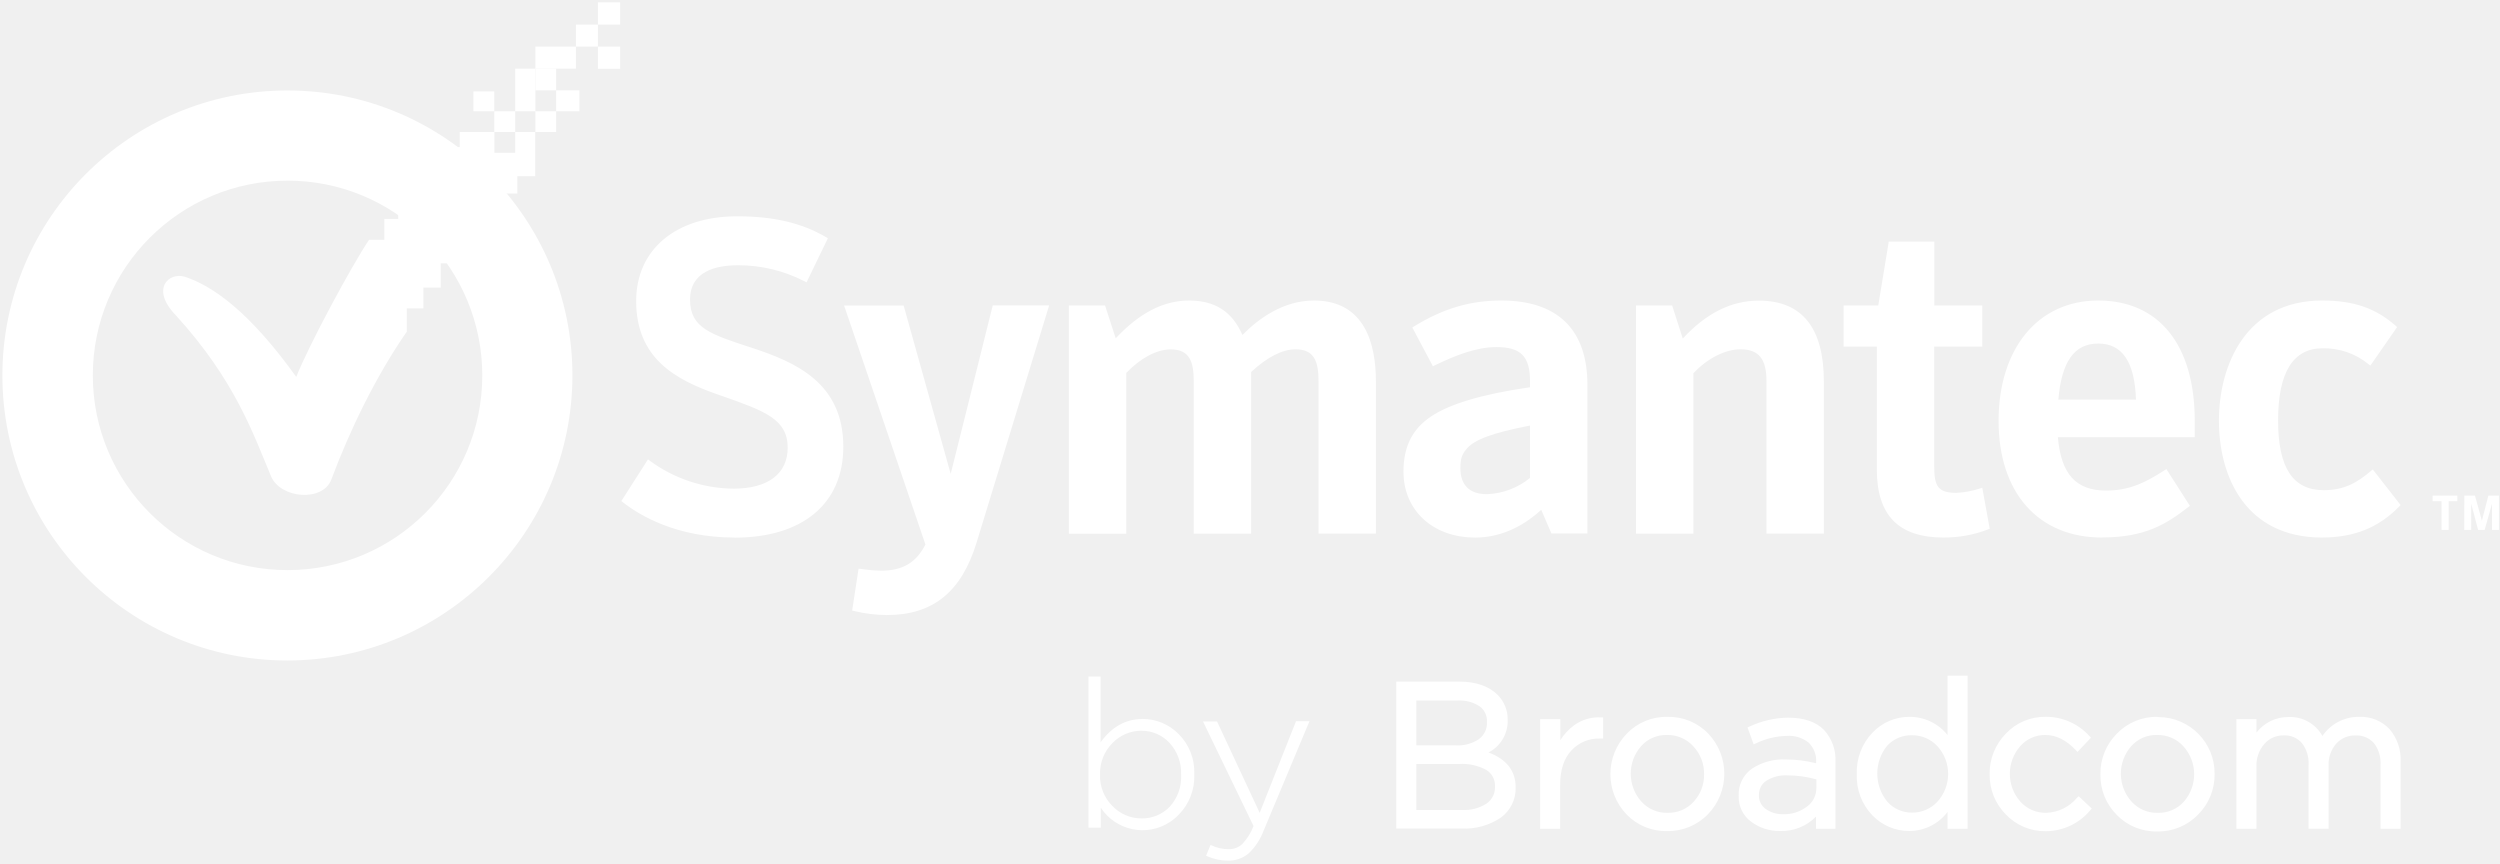
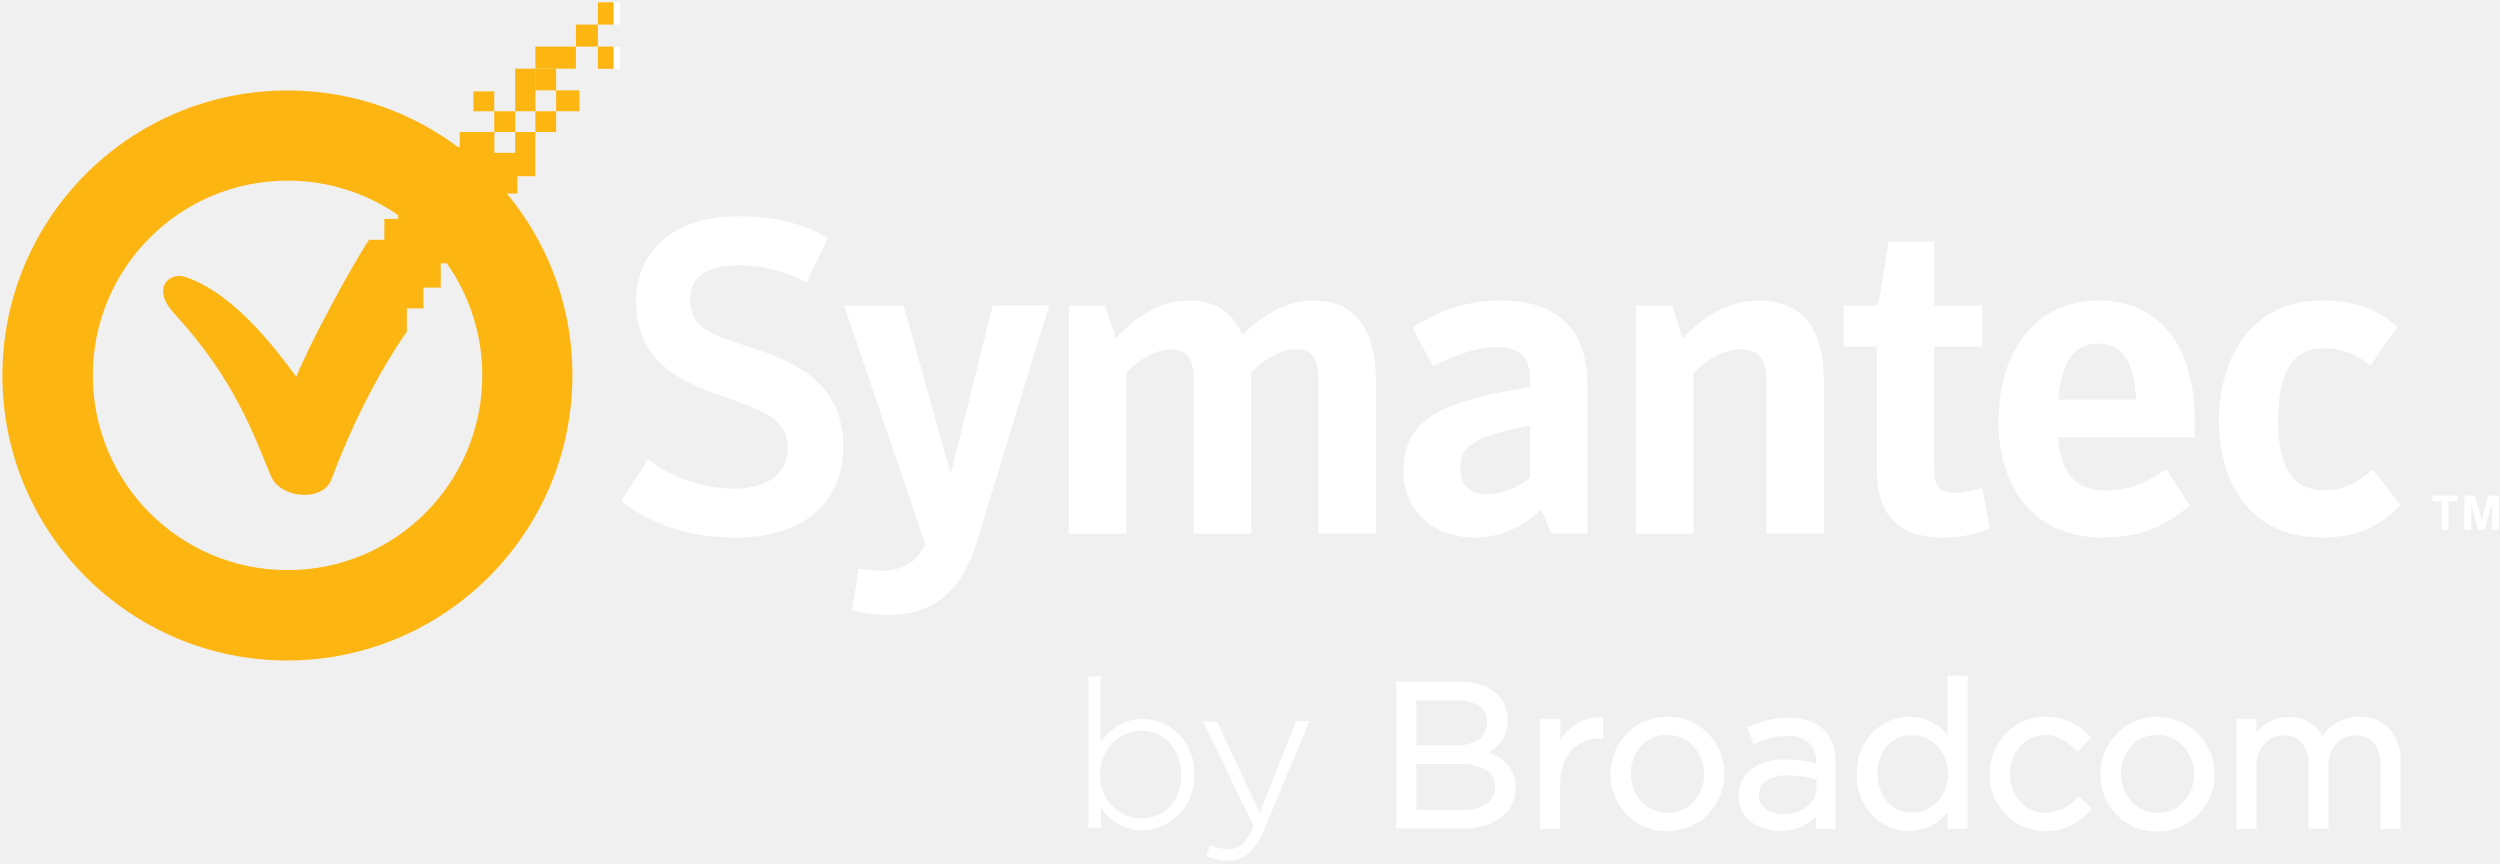
<svg xmlns="http://www.w3.org/2000/svg" viewBox="0 0 721 249">
-   <g fill="#FFF">
-     <path d="M211.83 155.03c-16.67 0-27.29-6.35-32.13-10.13l-.51-.39.34-.53 6.95-10.87.4-.63.6.45a41.3 41.3 0 0 0 24.09 8c9.92 0 15.6-4.31 15.6-11.81 0-8.25-6.69-10.61-18.82-14.88l-1.43-.5c-12.18-4.24-23.45-10.43-23.45-26.93 0-14.85 11.43-24.43 29.11-24.43 10.48 0 18.63 1.91 25.62 6l.56.33-.28.58-5.56 11.49-.31.65-.64-.33a41.6 41.6 0 0 0-19.13-4.6c-6.31 0-13.83 1.72-13.83 9.91s5.92 10 17.71 13.86c12.81 4.18 26.49 10.18 26.49 28.58 0 16.41-11.73 26.21-31.38 26.21zm43.94 22.35c-3.16-.02-6.3-.4-9.37-1.15l-.64-.14.1-.65 1.65-10.77.1-.67.67.08 1.07.14c1.58.23 3.18.35 4.78.37 6.17 0 10.12-2.34 12.76-7.56l-23.14-68-.32-.92h17.17l.15.51 13.43 48.05 12-48.06.13-.53h16.26l-.27.9-20.6 67.32c-4.36 14.39-12.6 21.08-25.93 21.08m141.04-23.49h-16.55v-44c0-5.49-1.13-9.15-6.62-9.15-3.79 0-8.22 2.26-12.82 6.55v46.62h-16.55v-44c0-5.49-1.13-9.15-6.63-9.15-4 0-8.69 2.47-12.82 6.79v46.38h-16.55V88.09h10.42l.16.48 2.92 9c6.85-7.33 13.79-10.9 21.17-10.9 9.38 0 13.21 5.11 15.38 9.93 4.63-4.7 11.76-9.93 20.62-9.93 14.77 0 17.87 12.67 17.87 23.3zm28.6 1.14c-12.16 0-20.65-7.82-20.65-19 0-7.2 2.51-12.24 7.88-15.87s14.6-6.44 28.62-8.48v-1.67c0-7.22-2.62-9.91-9.66-9.91-6 0-12.1 2.52-17.76 5.24l-.6.29-.31-.6-5.31-10-.31-.58.56-.35c8.33-5.11 16.07-7.43 25.12-7.43 16.24 0 24.82 8.4 24.82 24.31v42.88h-10.38l-.18-.43-2.76-6.39c-4.13 3.78-10.6 8-19.08 8zm15.85-32.3c-10.83 2.1-16.17 4.08-18.33 6.78-1.34 1.55-1.75 2.84-1.75 5.5 0 4.91 2.64 7.51 7.64 7.51 4.55-.16 8.92-1.81 12.44-4.69zM526 153.89h-16.55v-44c0-6.41-2.25-9.15-7.5-9.15-4.42 0-9.6 2.65-13.58 6.91v46.26h-16.55V88.09h10.42l.16.48 2.91 9.07c6.82-7.36 14-10.94 21.93-10.94 12.45 0 18.76 7.84 18.76 23.3zm34.54 1.14c-13 0-19.26-6.42-19.26-19.65V99.96h-9.59V88.09h10l2.94-17.86.06-.56h13.17v18.42h13.83v11.87h-13.86v34.54c0 5.64 1 7.64 6.38 7.64 2.29-.11 4.56-.53 6.74-1.24l.74-.23.14.77 1.9 10.48.1.57-.53.21a34.8 34.8 0 0 1-12.77 2.32h.01zm45.72 0c-18.42 0-29.87-12.9-29.87-33.66s11.3-34.7 28.74-34.7 27.84 12.68 27.84 34.79v4.62h-39.48c.91 10.64 5.21 15.4 13.91 15.4 7.11 0 11.82-2.64 16.8-5.82l.59-.38.37.59 6.06 9.47.35.54-.5.39c-6.17 4.77-12.29 8.73-24.81 8.73zm-12.63-39.79h22.39c-.38-10.87-3.94-16.16-10.89-16.16s-10.58 5.29-11.5 16.16m76.06 39.79c-21.94 0-29.75-17.39-29.75-33.66-.03-15.99 7.75-34.7 29.75-34.7 9.06 0 15.38 2.16 21.17 7.24l.47.41-.36.52-6.94 10-.42.58-.58-.43a20.16 20.16 0 0 0-13.21-4.54c-8.51 0-12.82 7-12.82 20.78s4.32 20.14 13.19 20.14c5.86 0 9.67-2.2 13.56-5.52l.56-.47.45.58 7.2 9.22.37.48-.42.44c-5.94 6.08-13 8.92-22.22 8.92zM82.9 190.49C37.5 190.49.7 153.7.69 108.3c0-45.4 36.79-82.2 82.19-82.21 45.4 0 82.2 36.79 82.21 82.19-.06 45.38-36.82 82.14-82.19 82.21m0-138.39c-31.02.02-56.15 25.17-56.13 56.19s25.17 56.15 56.19 56.13 56.15-25.17 56.13-56.19c0-14.88-5.92-29.16-16.45-39.68A55.9 55.9 0 0 0 82.9 52.1m89.54-38.66h6.41v6.4h-6.41zm0-12.77h6.41v6.42h-6.41zM154.4 19.8h5.99v6.26h-5.99zm-11.86 12.29h6.04v5.98h-6.04z" />
-     <path d="M160.39 26.06h6.71v6.03h-6.71zm-23.86.3h6.01v5.73h-6.01zm17.87 5.73h5.99v5.98h-5.99zm11.7-25h6.34v6.35h-6.34zm-11.7 6.35h11.69v6.36H154.4zm-5.82 6.36h5.83v12.29h-5.83zm0 18.27v6h-6v-6h-10v4.35h-5.37v5.36h6v6h-6v-6h-6.37v9.37h-6v6h-4v6h-4.4c-4.94 7.34-17.31 30.22-21 39.55-13.48-18.77-24-26.21-32.19-28.9-4.55-1.35-9.93 3.5-2.55 11.12 17 18.65 22.31 34.1 27.46 46.43 2.73 6.49 15 7.5 17.42.89 5.22-14 12.79-29.7 21.75-42.61v-6.69h4.78v-6h5v-7h6V69.2h-6.08v-6.13h6.08v6.13h5.95v-6.07h4.78v-7.31h5.36v-5h5.16V38.07zm180.88 169.29c-4.78 0-8.83 2.26-12.05 6.72v-18.97h-3.5v43.58h3.56v-5.75c4.37 6.65 13.3 8.49 19.95 4.12.91-.6 1.75-1.3 2.5-2.08 3.06-3.08 4.69-7.3 4.51-11.64v-.12c.17-4.3-1.46-8.48-4.51-11.52-2.75-2.8-6.52-4.38-10.45-4.36v.02zm-.29 3.39c3.07-.03 6.02 1.23 8.11 3.49 2.28 2.48 3.49 5.77 3.35 9.14v.12c.17 3.36-1 6.65-3.26 9.14a11 11 0 0 1-8.2 3.39c-3.15 0-6.16-1.29-8.34-3.57-2.4-2.39-3.7-5.67-3.58-9.05v-.12c-.09-3.36 1.2-6.61 3.58-8.99 2.18-2.28 5.19-3.56 8.34-3.56zm34.13 23.69-12.22-26.18-.08-.18h-4.05l14.57 30.15c-.73 1.92-1.83 3.67-3.23 5.17a5.49 5.49 0 0 1-3.88 1.5c-1.72.02-3.43-.35-4.99-1.09l-.3-.14-1.29 3.13.28.12c1.91.85 3.97 1.29 6.06 1.29 2.14.04 4.23-.68 5.88-2.04 1.97-1.86 3.48-4.15 4.41-6.68L377.65 208h-3.88l-10.49 26.45h.02zm65.99-17.43c3.55-1.82 5.7-5.55 5.52-9.53.03-2.63-1-5.16-2.84-7.03-2.59-2.59-6.37-3.88-11.18-3.88h-18.1v42.38h18.86c3.99.19 7.93-.9 11.25-3.12 2.83-2.03 4.45-5.36 4.31-8.84 0-4.65-2.62-8.03-7.81-9.98zm-9.27-2.05h-11.55v-12.93h11.89c2.24-.14 4.47.45 6.36 1.67a5.17 5.17 0 0 1 2.12 4.41v.12a5.74 5.74 0 0 1-2.33 4.94c-1.92 1.28-4.2 1.91-6.5 1.8zm1.64 18.64h-13.19v-13.27h12.42c2.7-.16 5.38.44 7.76 1.72 1.63 1 2.59 2.8 2.51 4.71v.12c.07 1.94-.85 3.77-2.44 4.87-2.1 1.34-4.57 1.99-7.06 1.85M454 209.15a15.7 15.7 0 0 0-4 4.31v-6.06h-5.83v31.62h5.78V226.3c0-4.25 1.09-7.56 3.23-9.86 2.1-2.28 5.09-3.54 8.18-3.44h.98v-6.1h-.59c-2.77-.17-5.51.63-7.76 2.26h.01zm26.9-2.41c-4.43-.1-8.69 1.66-11.75 4.86-6.26 6.49-6.29 16.75-.06 23.27 3.05 3.17 7.3 4.92 11.7 4.81 4.44.09 8.71-1.67 11.79-4.86 6.26-6.49 6.29-16.75.06-23.27a15.8 15.8 0 0 0-11.74-4.81m0 27.68a9.88 9.88 0 0 1-7.54-3.25 12.09 12.09 0 0 1-.08-15.97 9.64 9.64 0 0 1 7.5-3.23 9.93 9.93 0 0 1 7.58 3.27 11.44 11.44 0 0 1 3.09 8.09c.06 2.91-1.01 5.73-2.99 7.87a9.73 9.73 0 0 1-7.56 3.21zm34.92-27.45c-3.91.03-7.77.92-11.31 2.59l-.53.23 1.78 4.89.62-.28c2.8-1.36 5.85-2.1 8.96-2.17 2.27-.16 4.51.54 6.28 1.95a7.23 7.23 0 0 1 2.15 5.7v.25c-2.85-.73-5.77-1.1-8.71-1.1-3.48-.17-6.93.76-9.84 2.68a9.05 9.05 0 0 0-3.78 7.87 8.8 8.8 0 0 0 3.62 7.43c2.41 1.78 5.34 2.71 8.34 2.65 3.88.13 7.63-1.38 10.34-4.16v3.52h5.6v-19.19c.21-3.43-.98-6.79-3.3-9.32-2.31-2.34-5.77-3.53-10.23-3.53zm5.28 25.67a10.73 10.73 0 0 1-6.81 2.18c-1.81.06-3.58-.47-5.06-1.51a4.64 4.64 0 0 1-1.95-4.03c-.05-1.62.73-3.16 2.07-4.07 1.84-1.17 4-1.72 6.18-1.59 2.81 0 5.61.4 8.31 1.15v2.46c.03 2.15-1 4.17-2.74 5.42zm40.57-20.66a13.92 13.92 0 0 0-11.02-5.24 14.54 14.54 0 0 0-10.6 4.53c-3.1 3.21-4.74 7.56-4.54 12.02-.2 4.43 1.45 8.73 4.54 11.91 2.78 2.87 6.61 4.48 10.6 4.46 4.33 0 8.41-2.04 11.02-5.49v4.85h5.78v-44.15h-5.78v17.12zm-2.94 3.19a11.915 11.915 0 0 1 0 16.06 9.8 9.8 0 0 1-7.25 3.13 9.42 9.42 0 0 1-7.1-3.06 12.776 12.776 0 0 1-.09-16.28 9.47 9.47 0 0 1 7.19-2.97 9.8 9.8 0 0 1 7.25 3.13zm40.26 14.92a12.04 12.04 0 0 1-8.83 4.33 9.73 9.73 0 0 1-7.51-3.25 12.11 12.11 0 0 1 0-15.99 9.43 9.43 0 0 1 7.27-3.21c3.06 0 6.01 1.47 8.78 4.4l.45.48 3.88-4.09-.4-.43c-3.21-3.59-7.8-5.63-12.62-5.6-4.36-.08-8.55 1.68-11.53 4.86a16.34 16.34 0 0 0-4.67 11.74c-.06 4.32 1.62 8.48 4.67 11.55 3 3.16 7.18 4.91 11.53 4.84 4.98-.02 9.69-2.25 12.86-6.09l.4-.45-3.78-3.54zm23.27-23.35c-4.43-.1-8.7 1.66-11.77 4.86a16.22 16.22 0 0 0-4.73 11.74 16.06 16.06 0 0 0 4.68 11.64c3.05 3.17 7.3 4.92 11.7 4.81 4.43.09 8.71-1.67 11.79-4.86 3.12-3.11 4.84-7.35 4.76-11.75.08-8.96-7.12-16.29-16.08-16.37h-.35zm0 27.68a9.83 9.83 0 0 1-7.54-3.25c-4.05-4.54-4.09-11.39-.08-15.97a9.64 9.64 0 0 1 7.5-3.23 9.87 9.87 0 0 1 7.56 3.27c4.08 4.52 4.13 11.38.12 15.97a9.73 9.73 0 0 1-7.56 3.21m58.15-27.68a12.61 12.61 0 0 0-10.63 5.52 10.6 10.6 0 0 0-9.83-5.47 11.52 11.52 0 0 0-9.19 4.49v-3.88h-5.78v31.62h5.78v-17.97c-.09-2.36.71-4.67 2.25-6.46a7.13 7.13 0 0 1 5.59-2.5c2-.11 3.94.7 5.26 2.2a9.33 9.33 0 0 1 1.93 6.23v18.49h5.78v-18.1c-.14-2.36.66-4.68 2.21-6.46a7.16 7.16 0 0 1 5.51-2.34c2.01-.12 3.97.68 5.33 2.17a9.44 9.44 0 0 1 1.93 6.37v18.37h5.78v-19.39c.17-3.41-.97-6.76-3.19-9.35a11.3 11.3 0 0 0-8.71-3.54zm21.16-62.19h2.57v8.29h2.05v-8.29h2.5v-1.62h-7.12zm16.08-1.62-1.87 7.23-2-7.23h-3.07l-.02 9.91h2v-7.58l2 7.58h1.88l2.12-7.58v7.58h2v-9.91z" />
-   </g>
+   <defs>
+     <clipPath id="ic">
+       <rect x="0" y="0" width="177" height="249" />
+     </clipPath>
+     <clipPath id="tx">
+       <rect x="177" y="0" width="544" height="249" />
+     </clipPath>
+     <g id="lg">
+       <path d="M211.83 155.03c-16.67 0-27.29-6.35-32.13-10.13l-.51-.39.34-.53 6.95-10.87.4-.63.6.45a41.3 41.3 0 0 0 24.09 8c9.92 0 15.6-4.31 15.6-11.81 0-8.25-6.69-10.61-18.82-14.88l-1.43-.5c-12.18-4.24-23.45-10.43-23.45-26.93 0-14.85 11.43-24.43 29.11-24.43 10.48 0 18.63 1.91 25.62 6l.56.33-.28.58-5.56 11.49-.31.65-.64-.33a41.6 41.6 0 0 0-19.13-4.6c-6.31 0-13.83 1.72-13.83 9.91s5.92 10 17.71 13.86c12.81 4.18 26.49 10.18 26.49 28.58 0 16.41-11.73 26.21-31.38 26.21zm43.94 22.35c-3.16-.02-6.3-.4-9.37-1.15l-.64-.14.1-.65 1.65-10.77.1-.67.67.08 1.07.14c1.58.23 3.18.35 4.78.37 6.17 0 10.12-2.34 12.76-7.56l-23.14-68-.32-.92h17.17l.15.51 13.43 48.05 12-48.06.13-.53h16.26l-.27.9-20.6 67.32c-4.36 14.39-12.6 21.08-25.93 21.08m141.04-23.49h-16.55v-44c0-5.49-1.13-9.15-6.62-9.15-3.79 0-8.22 2.26-12.82 6.55v46.62h-16.55v-44c0-5.49-1.13-9.15-6.63-9.15-4 0-8.69 2.47-12.82 6.79v46.38h-16.55V88.09h10.42l.16.48 2.92 9c6.85-7.33 13.79-10.9 21.17-10.9 9.38 0 13.21 5.11 15.38 9.93 4.63-4.7 11.76-9.93 20.62-9.93 14.77 0 17.87 12.67 17.87 23.3zm28.6 1.14c-12.16 0-20.65-7.82-20.65-19 0-7.2 2.51-12.24 7.88-15.87s14.6-6.44 28.62-8.48v-1.67c0-7.22-2.62-9.91-9.66-9.91-6 0-12.1 2.52-17.76 5.24l-.6.29-.31-.6-5.31-10-.31-.58.56-.35c8.33-5.11 16.07-7.43 25.12-7.43 16.24 0 24.82 8.4 24.82 24.31v42.88h-10.38l-.18-.43-2.76-6.39c-4.13 3.78-10.6 8-19.08 8zm15.85-32.3c-10.83 2.1-16.17 4.08-18.33 6.78-1.34 1.55-1.75 2.84-1.75 5.5 0 4.91 2.64 7.51 7.64 7.51 4.55-.16 8.92-1.81 12.44-4.69zM526 153.89h-16.55v-44c0-6.41-2.25-9.15-7.5-9.15-4.42 0-9.6 2.65-13.58 6.91v46.26h-16.55V88.09h10.42l.16.48 2.91 9.07c6.82-7.36 14-10.94 21.93-10.94 12.45 0 18.76 7.84 18.76 23.3zm34.54 1.14c-13 0-19.26-6.42-19.26-19.65V99.96h-9.59V88.09h10l2.94-17.86.06-.56h13.17v18.42h13.83v11.87h-13.86v34.54c0 5.64 1 7.64 6.38 7.64 2.29-.11 4.56-.53 6.74-1.24l.74-.23.14.77 1.9 10.48.1.57-.53.21a34.8 34.8 0 0 1-12.77 2.32h.01zm45.72 0c-18.42 0-29.87-12.9-29.87-33.66s11.3-34.7 28.74-34.7 27.84 12.68 27.84 34.79v4.62h-39.48c.91 10.64 5.21 15.4 13.91 15.4 7.11 0 11.82-2.64 16.8-5.82l.59-.38.37.59 6.06 9.47.35.54-.5.39c-6.17 4.77-12.29 8.73-24.81 8.73zm-12.63-39.79h22.39c-.38-10.87-3.94-16.16-10.89-16.16s-10.58 5.29-11.5 16.16m76.06 39.79c-21.94 0-29.75-17.39-29.75-33.66-.03-15.99 7.75-34.7 29.75-34.7 9.06 0 15.38 2.16 21.17 7.24l.47.41-.36.52-6.94 10-.42.58-.58-.43a20.16 20.16 0 0 0-13.21-4.54c-8.51 0-12.82 7-12.82 20.78s4.32 20.14 13.19 20.14c5.86 0 9.67-2.2 13.56-5.52l.56-.47.45.58 7.2 9.22.37.48-.42.44c-5.94 6.08-13 8.92-22.22 8.92zM82.9 190.49C37.5 190.49.7 153.7.69 108.3c0-45.4 36.79-82.2 82.19-82.21 45.4 0 82.2 36.79 82.21 82.19-.06 45.38-36.82 82.14-82.19 82.21m0-138.39c-31.02.02-56.15 25.17-56.13 56.19s25.17 56.15 56.19 56.13 56.15-25.17 56.13-56.19c0-14.88-5.92-29.16-16.45-39.68A55.9 55.9 0 0 0 82.9 52.1m89.54-38.66h6.41v6.4h-6.41zm0-12.77h6.41v6.42h-6.41zM154.4 19.8h5.99v6.26h-5.99zm-11.86 12.29h6.04v5.98h-6.04z" />
+       <path d="M160.39 26.06h6.71v6.03h-6.71zm-23.86.3h6.01v5.73h-6.01zm17.87 5.73h5.99v5.98h-5.99zm11.7-25h6.34v6.35h-6.34zm-11.7 6.35h11.69v6.36H154.4zm-5.82 6.36h5.83v12.29h-5.83zm0 18.27v6h-6v-6h-10v4.35h-5.37v5.36h6v6h-6v-6h-6.37v9.37h-6v6h-4v6h-4.4c-4.94 7.34-17.31 30.22-21 39.55-13.48-18.77-24-26.21-32.19-28.9-4.55-1.35-9.93 3.5-2.55 11.12 17 18.65 22.31 34.1 27.46 46.43 2.73 6.49 15 7.5 17.42.89 5.22-14 12.79-29.7 21.75-42.61v-6.69h4.78v-6h5v-7h6V69.2h-6.08v-6.13h6.08v6.13h5.95v-6.07h4.78v-7.31h5.36v-5h5.16V38.07zm180.88 169.29c-4.78 0-8.83 2.26-12.05 6.72v-18.97h-3.5v43.58h3.56v-5.75c4.37 6.65 13.3 8.49 19.95 4.12.91-.6 1.75-1.3 2.5-2.08 3.06-3.08 4.69-7.3 4.51-11.64v-.12c.17-4.3-1.46-8.48-4.51-11.52-2.75-2.8-6.52-4.38-10.45-4.36v.02zm-.29 3.39c3.07-.03 6.02 1.23 8.11 3.49 2.28 2.48 3.49 5.77 3.35 9.14v.12c.17 3.36-1 6.65-3.26 9.14a11 11 0 0 1-8.2 3.39c-3.15 0-6.16-1.29-8.34-3.57-2.4-2.39-3.7-5.67-3.58-9.05v-.12c-.09-3.36 1.2-6.61 3.58-8.99 2.18-2.28 5.19-3.56 8.34-3.56zm34.13 23.69-12.22-26.18-.08-.18h-4.05l14.57 30.15c-.73 1.92-1.83 3.67-3.23 5.17a5.49 5.49 0 0 1-3.88 1.5c-1.72.02-3.43-.35-4.99-1.09l-.3-.14-1.29 3.13.28.12c1.91.85 3.97 1.29 6.06 1.29 2.14.04 4.23-.68 5.88-2.04 1.97-1.86 3.48-4.15 4.41-6.68L377.65 208h-3.88l-10.49 26.45h.02zm65.99-17.43c3.55-1.82 5.7-5.55 5.52-9.53.03-2.63-1-5.16-2.84-7.03-2.59-2.59-6.37-3.88-11.18-3.88h-18.1v42.38h18.86c3.99.19 7.93-.9 11.25-3.12 2.83-2.03 4.45-5.36 4.31-8.84 0-4.65-2.62-8.03-7.81-9.98zm-9.27-2.05h-11.55v-12.93h11.89c2.24-.14 4.47.45 6.36 1.67a5.17 5.17 0 0 1 2.12 4.41v.12a5.74 5.74 0 0 1-2.33 4.94c-1.92 1.28-4.2 1.91-6.5 1.8zm1.64 18.64h-13.19v-13.27h12.42c2.7-.16 5.38.44 7.76 1.72 1.63 1 2.59 2.8 2.51 4.71v.12c.07 1.94-.85 3.77-2.44 4.87-2.1 1.34-4.57 1.99-7.06 1.85M454 209.15a15.7 15.7 0 0 0-4 4.31v-6.06h-5.83v31.62h5.78V226.3c0-4.25 1.09-7.56 3.23-9.86 2.1-2.28 5.09-3.54 8.18-3.44h.98v-6.1h-.59c-2.77-.17-5.51.63-7.76 2.26h.01zm26.9-2.41c-4.43-.1-8.69 1.66-11.75 4.86-6.26 6.49-6.29 16.75-.06 23.27 3.05 3.17 7.3 4.92 11.7 4.81 4.44.09 8.71-1.67 11.79-4.86 6.26-6.49 6.29-16.75.06-23.27a15.8 15.8 0 0 0-11.74-4.81m0 27.68a9.88 9.88 0 0 1-7.54-3.25 12.09 12.09 0 0 1-.08-15.97 9.64 9.64 0 0 1 7.5-3.23 9.93 9.93 0 0 1 7.58 3.27 11.44 11.44 0 0 1 3.09 8.09c.06 2.91-1.01 5.73-2.99 7.87a9.73 9.73 0 0 1-7.56 3.21zm34.92-27.45c-3.91.03-7.77.92-11.31 2.59l-.53.23 1.78 4.89.62-.28c2.8-1.36 5.85-2.1 8.96-2.17 2.27-.16 4.51.54 6.28 1.95a7.23 7.23 0 0 1 2.15 5.7v.25c-2.85-.73-5.77-1.1-8.71-1.1-3.48-.17-6.93.76-9.84 2.68a9.05 9.05 0 0 0-3.78 7.87 8.8 8.8 0 0 0 3.62 7.43c2.41 1.78 5.34 2.71 8.34 2.65 3.88.13 7.63-1.38 10.34-4.16v3.52h5.6v-19.19c.21-3.43-.98-6.79-3.3-9.32-2.31-2.34-5.77-3.53-10.23-3.53zm5.28 25.67a10.73 10.73 0 0 1-6.81 2.18c-1.81.06-3.58-.47-5.06-1.51a4.64 4.64 0 0 1-1.95-4.03c-.05-1.62.73-3.16 2.07-4.07 1.84-1.17 4-1.72 6.18-1.59 2.81 0 5.61.4 8.31 1.15v2.46c.03 2.15-1 4.17-2.74 5.42zm40.57-20.66a13.92 13.92 0 0 0-11.02-5.24 14.54 14.54 0 0 0-10.6 4.53c-3.1 3.21-4.74 7.56-4.54 12.02-.2 4.43 1.45 8.73 4.54 11.91 2.78 2.87 6.61 4.48 10.6 4.46 4.33 0 8.41-2.04 11.02-5.49v4.85h5.78v-44.15h-5.78v17.12zm-2.94 3.19a11.915 11.915 0 0 1 0 16.06 9.8 9.8 0 0 1-7.25 3.13 9.42 9.42 0 0 1-7.1-3.06 12.776 12.776 0 0 1-.09-16.28 9.47 9.47 0 0 1 7.19-2.97 9.8 9.8 0 0 1 7.25 3.13zm40.26 14.92a12.04 12.04 0 0 1-8.83 4.33 9.73 9.73 0 0 1-7.51-3.25 12.11 12.11 0 0 1 0-15.99 9.43 9.43 0 0 1 7.27-3.21c3.06 0 6.01 1.47 8.78 4.4l.45.48 3.88-4.09-.4-.43c-3.21-3.59-7.8-5.63-12.62-5.6-4.36-.08-8.55 1.68-11.53 4.86a16.34 16.34 0 0 0-4.67 11.74c-.06 4.32 1.62 8.48 4.67 11.55 3 3.16 7.18 4.91 11.53 4.84 4.98-.02 9.69-2.25 12.86-6.09l.4-.45-3.78-3.54zm23.27-23.35c-4.43-.1-8.7 1.66-11.77 4.86a16.22 16.22 0 0 0-4.73 11.74 16.06 16.06 0 0 0 4.68 11.64c3.05 3.17 7.3 4.92 11.7 4.81 4.43.09 8.71-1.67 11.79-4.86 3.12-3.11 4.84-7.35 4.76-11.75.08-8.96-7.12-16.29-16.08-16.37h-.35zm0 27.68a9.83 9.83 0 0 1-7.54-3.25c-4.05-4.54-4.09-11.39-.08-15.97a9.64 9.64 0 0 1 7.5-3.23 9.87 9.87 0 0 1 7.56 3.27c4.08 4.52 4.13 11.38.12 15.97a9.73 9.73 0 0 1-7.56 3.21m58.15-27.68a12.61 12.61 0 0 0-10.63 5.52 10.6 10.6 0 0 0-9.83-5.47 11.52 11.52 0 0 0-9.19 4.49v-3.88h-5.78v31.62h5.78v-17.97c-.09-2.36.71-4.67 2.25-6.46a7.13 7.13 0 0 1 5.59-2.5c2-.11 3.94.7 5.26 2.2a9.33 9.33 0 0 1 1.93 6.23v18.49h5.78v-18.1c-.14-2.36.66-4.68 2.21-6.46a7.16 7.16 0 0 1 5.51-2.34c2.01-.12 3.97.68 5.33 2.17a9.44 9.44 0 0 1 1.93 6.37v18.37h5.78v-19.39c.17-3.41-.97-6.76-3.19-9.35a11.3 11.3 0 0 0-8.71-3.54zm21.16-62.19h2.57v8.29h2.05v-8.29h2.5v-1.62h-7.12zm16.08-1.62-1.87 7.23-2-7.23h-3.07l-.02 9.91h2v-7.58l2 7.58h1.88l2.12-7.58v7.58h2v-9.91z" />
+     </g>
+   </defs>
+   <use href="#lg" fill="#FDB511" clip-path="url(#ic)" />
+   <use href="#lg" fill="#FFFFFF" clip-path="url(#tx)" />
</svg>
